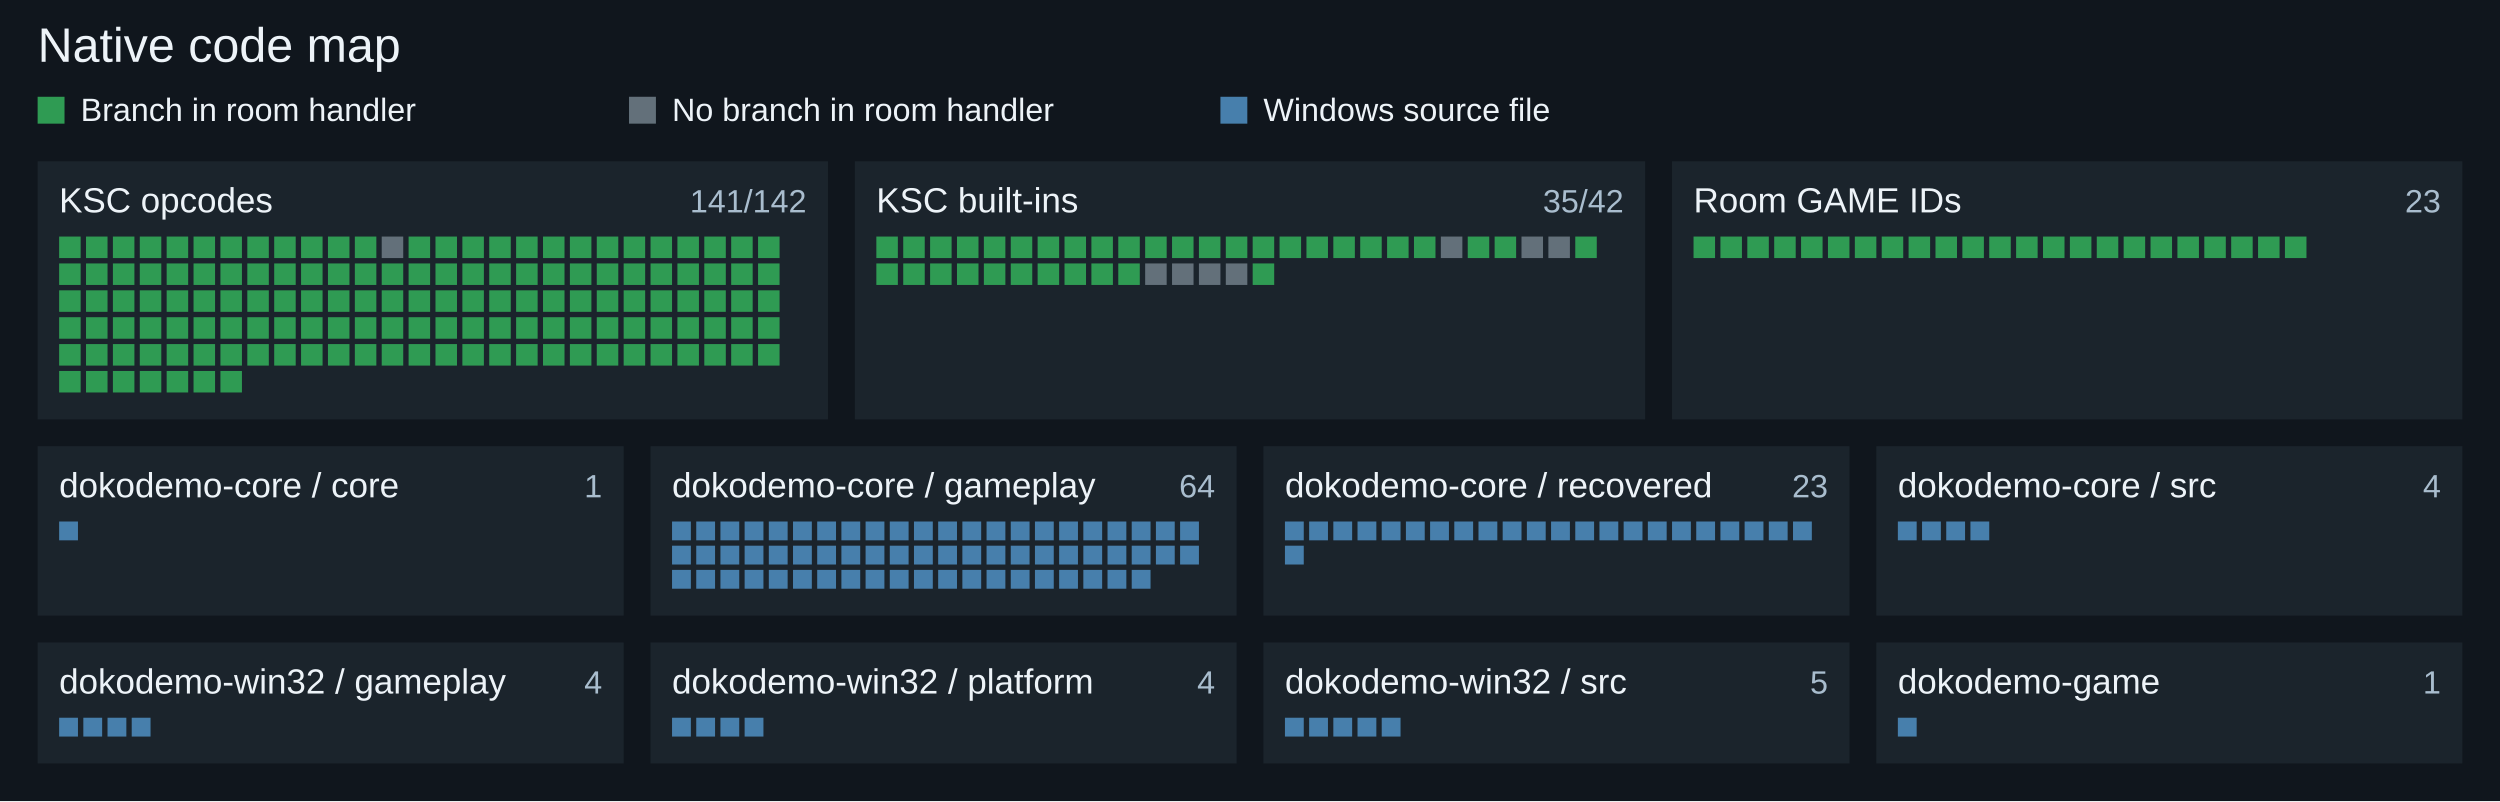
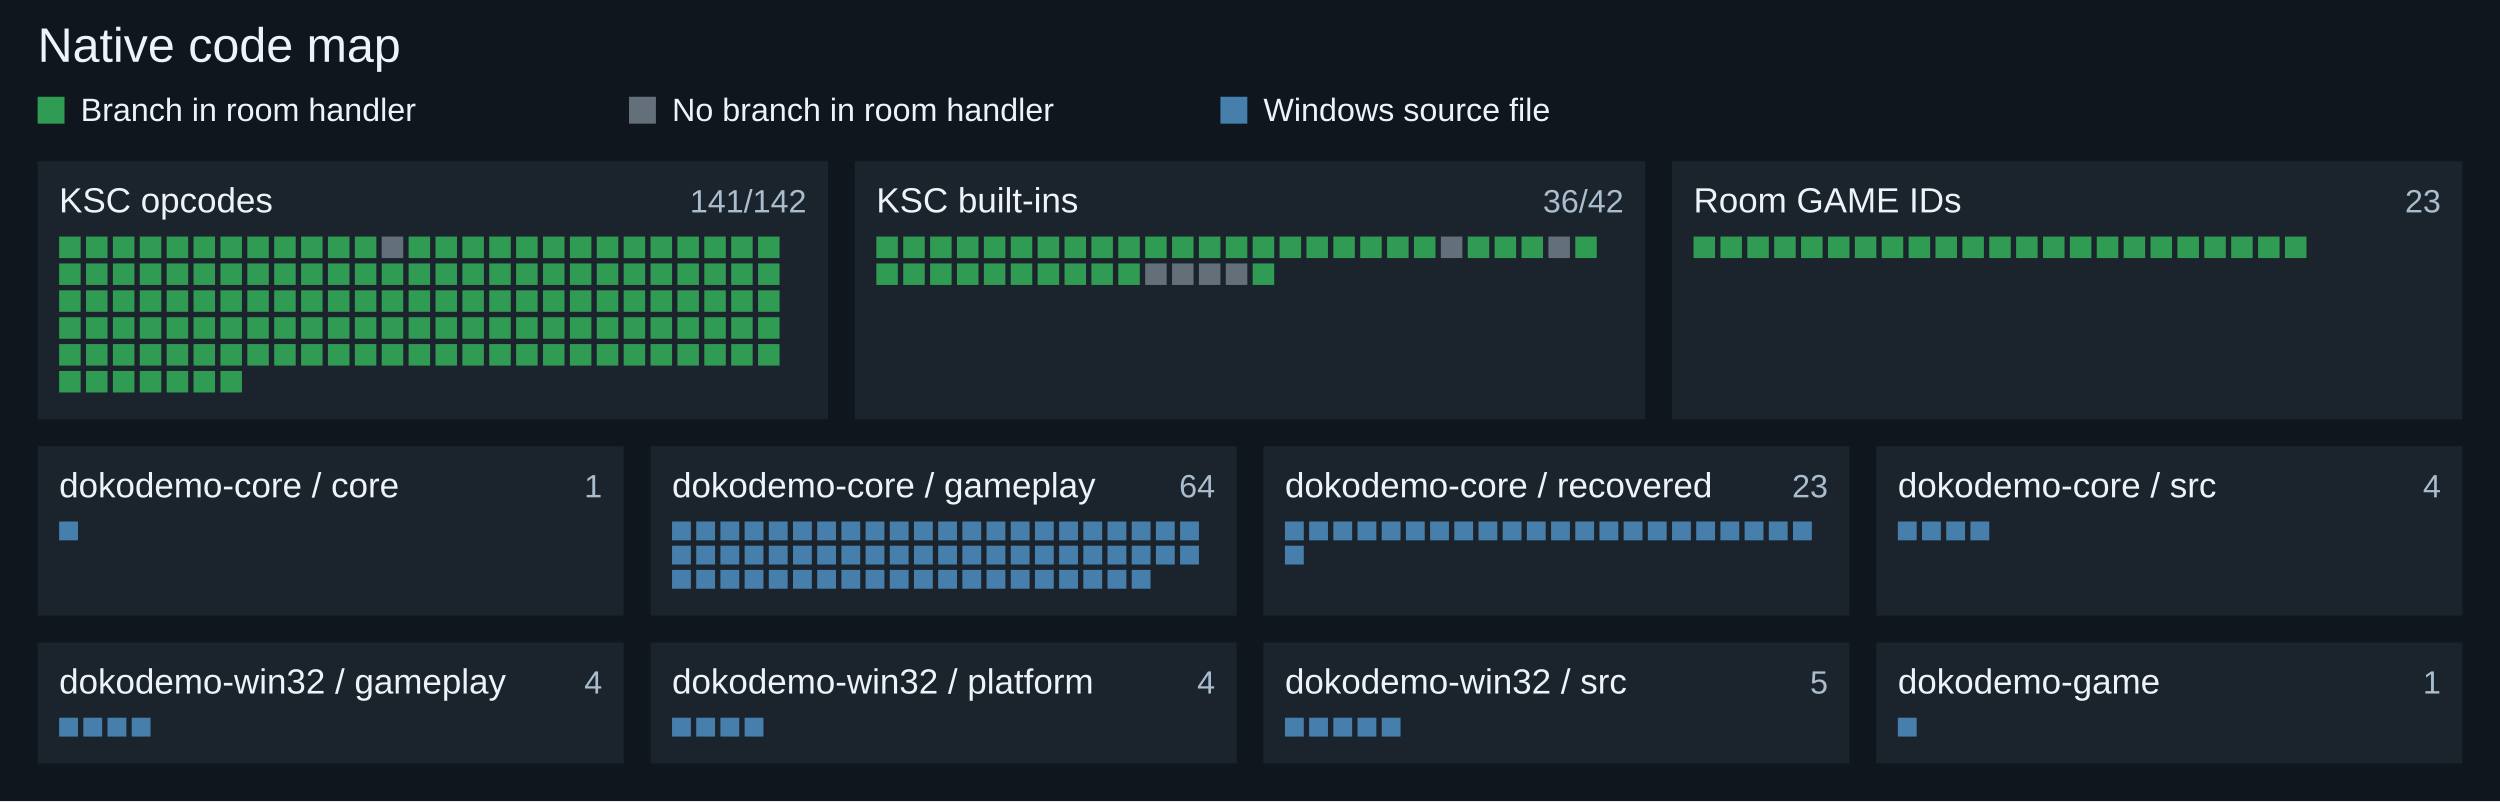
<svg xmlns="http://www.w3.org/2000/svg" width="930" height="298" viewBox="0 0 930 298" role="img" aria-label="Native code map. Each square represents a dispatch ID or Windows source file.">
  <rect x="0" y="0" width="930" height="298" fill="#10161d" />
  <g font-family="Segoe UI, Arial, sans-serif">
    <text x="14" y="23" font-size="18" fill="#edf3f8">Native code map</text>
    <rect x="14" y="36" width="10" height="10" fill="#2f9b53" />
    <text x="30" y="45" font-size="12" fill="#edf3f8">Branch in room handler</text>
    <rect x="234" y="36" width="10" height="10" fill="#63707a" />
    <text x="250" y="45" font-size="12" fill="#edf3f8">No branch in room handler</text>
    <rect x="454" y="36" width="10" height="10" fill="#477fac" />
    <text x="470" y="45" font-size="12" fill="#edf3f8">Windows source file</text>
    <rect x="14" y="60" width="294" height="96" fill="#1b242c" />
    <text x="22" y="79" font-size="13" fill="#edf3f8">KSC opcodes</text>
    <text x="300" y="79" font-size="12" fill="#a9bdce" text-anchor="end">141/142</text>
    <rect x="22" y="88" width="8" height="8" fill="#2f9b53" />
    <rect x="32" y="88" width="8" height="8" fill="#2f9b53" />
    <rect x="42" y="88" width="8" height="8" fill="#2f9b53" />
    <rect x="52" y="88" width="8" height="8" fill="#2f9b53" />
    <rect x="62" y="88" width="8" height="8" fill="#2f9b53" />
    <rect x="72" y="88" width="8" height="8" fill="#2f9b53" />
    <rect x="82" y="88" width="8" height="8" fill="#2f9b53" />
    <rect x="92" y="88" width="8" height="8" fill="#2f9b53" />
    <rect x="102" y="88" width="8" height="8" fill="#2f9b53" />
    <rect x="112" y="88" width="8" height="8" fill="#2f9b53" />
    <rect x="122" y="88" width="8" height="8" fill="#2f9b53" />
    <rect x="132" y="88" width="8" height="8" fill="#2f9b53" />
    <rect x="142" y="88" width="8" height="8" fill="#63707a" />
    <rect x="152" y="88" width="8" height="8" fill="#2f9b53" />
    <rect x="162" y="88" width="8" height="8" fill="#2f9b53" />
    <rect x="172" y="88" width="8" height="8" fill="#2f9b53" />
    <rect x="182" y="88" width="8" height="8" fill="#2f9b53" />
    <rect x="192" y="88" width="8" height="8" fill="#2f9b53" />
    <rect x="202" y="88" width="8" height="8" fill="#2f9b53" />
    <rect x="212" y="88" width="8" height="8" fill="#2f9b53" />
    <rect x="222" y="88" width="8" height="8" fill="#2f9b53" />
    <rect x="232" y="88" width="8" height="8" fill="#2f9b53" />
    <rect x="242" y="88" width="8" height="8" fill="#2f9b53" />
    <rect x="252" y="88" width="8" height="8" fill="#2f9b53" />
    <rect x="262" y="88" width="8" height="8" fill="#2f9b53" />
    <rect x="272" y="88" width="8" height="8" fill="#2f9b53" />
    <rect x="282" y="88" width="8" height="8" fill="#2f9b53" />
    <rect x="22" y="98" width="8" height="8" fill="#2f9b53" />
    <rect x="32" y="98" width="8" height="8" fill="#2f9b53" />
    <rect x="42" y="98" width="8" height="8" fill="#2f9b53" />
    <rect x="52" y="98" width="8" height="8" fill="#2f9b53" />
    <rect x="62" y="98" width="8" height="8" fill="#2f9b53" />
    <rect x="72" y="98" width="8" height="8" fill="#2f9b53" />
    <rect x="82" y="98" width="8" height="8" fill="#2f9b53" />
    <rect x="92" y="98" width="8" height="8" fill="#2f9b53" />
    <rect x="102" y="98" width="8" height="8" fill="#2f9b53" />
    <rect x="112" y="98" width="8" height="8" fill="#2f9b53" />
    <rect x="122" y="98" width="8" height="8" fill="#2f9b53" />
    <rect x="132" y="98" width="8" height="8" fill="#2f9b53" />
    <rect x="142" y="98" width="8" height="8" fill="#2f9b53" />
    <rect x="152" y="98" width="8" height="8" fill="#2f9b53" />
    <rect x="162" y="98" width="8" height="8" fill="#2f9b53" />
    <rect x="172" y="98" width="8" height="8" fill="#2f9b53" />
    <rect x="182" y="98" width="8" height="8" fill="#2f9b53" />
    <rect x="192" y="98" width="8" height="8" fill="#2f9b53" />
    <rect x="202" y="98" width="8" height="8" fill="#2f9b53" />
    <rect x="212" y="98" width="8" height="8" fill="#2f9b53" />
    <rect x="222" y="98" width="8" height="8" fill="#2f9b53" />
    <rect x="232" y="98" width="8" height="8" fill="#2f9b53" />
    <rect x="242" y="98" width="8" height="8" fill="#2f9b53" />
    <rect x="252" y="98" width="8" height="8" fill="#2f9b53" />
    <rect x="262" y="98" width="8" height="8" fill="#2f9b53" />
    <rect x="272" y="98" width="8" height="8" fill="#2f9b53" />
    <rect x="282" y="98" width="8" height="8" fill="#2f9b53" />
    <rect x="22" y="108" width="8" height="8" fill="#2f9b53" />
    <rect x="32" y="108" width="8" height="8" fill="#2f9b53" />
    <rect x="42" y="108" width="8" height="8" fill="#2f9b53" />
    <rect x="52" y="108" width="8" height="8" fill="#2f9b53" />
    <rect x="62" y="108" width="8" height="8" fill="#2f9b53" />
    <rect x="72" y="108" width="8" height="8" fill="#2f9b53" />
    <rect x="82" y="108" width="8" height="8" fill="#2f9b53" />
    <rect x="92" y="108" width="8" height="8" fill="#2f9b53" />
    <rect x="102" y="108" width="8" height="8" fill="#2f9b53" />
    <rect x="112" y="108" width="8" height="8" fill="#2f9b53" />
    <rect x="122" y="108" width="8" height="8" fill="#2f9b53" />
    <rect x="132" y="108" width="8" height="8" fill="#2f9b53" />
    <rect x="142" y="108" width="8" height="8" fill="#2f9b53" />
    <rect x="152" y="108" width="8" height="8" fill="#2f9b53" />
    <rect x="162" y="108" width="8" height="8" fill="#2f9b53" />
    <rect x="172" y="108" width="8" height="8" fill="#2f9b53" />
    <rect x="182" y="108" width="8" height="8" fill="#2f9b53" />
    <rect x="192" y="108" width="8" height="8" fill="#2f9b53" />
    <rect x="202" y="108" width="8" height="8" fill="#2f9b53" />
    <rect x="212" y="108" width="8" height="8" fill="#2f9b53" />
    <rect x="222" y="108" width="8" height="8" fill="#2f9b53" />
    <rect x="232" y="108" width="8" height="8" fill="#2f9b53" />
    <rect x="242" y="108" width="8" height="8" fill="#2f9b53" />
    <rect x="252" y="108" width="8" height="8" fill="#2f9b53" />
    <rect x="262" y="108" width="8" height="8" fill="#2f9b53" />
    <rect x="272" y="108" width="8" height="8" fill="#2f9b53" />
    <rect x="282" y="108" width="8" height="8" fill="#2f9b53" />
    <rect x="22" y="118" width="8" height="8" fill="#2f9b53" />
    <rect x="32" y="118" width="8" height="8" fill="#2f9b53" />
    <rect x="42" y="118" width="8" height="8" fill="#2f9b53" />
    <rect x="52" y="118" width="8" height="8" fill="#2f9b53" />
    <rect x="62" y="118" width="8" height="8" fill="#2f9b53" />
    <rect x="72" y="118" width="8" height="8" fill="#2f9b53" />
    <rect x="82" y="118" width="8" height="8" fill="#2f9b53" />
    <rect x="92" y="118" width="8" height="8" fill="#2f9b53" />
    <rect x="102" y="118" width="8" height="8" fill="#2f9b53" />
    <rect x="112" y="118" width="8" height="8" fill="#2f9b53" />
    <rect x="122" y="118" width="8" height="8" fill="#2f9b53" />
    <rect x="132" y="118" width="8" height="8" fill="#2f9b53" />
    <rect x="142" y="118" width="8" height="8" fill="#2f9b53" />
    <rect x="152" y="118" width="8" height="8" fill="#2f9b53" />
    <rect x="162" y="118" width="8" height="8" fill="#2f9b53" />
    <rect x="172" y="118" width="8" height="8" fill="#2f9b53" />
    <rect x="182" y="118" width="8" height="8" fill="#2f9b53" />
    <rect x="192" y="118" width="8" height="8" fill="#2f9b53" />
    <rect x="202" y="118" width="8" height="8" fill="#2f9b53" />
    <rect x="212" y="118" width="8" height="8" fill="#2f9b53" />
    <rect x="222" y="118" width="8" height="8" fill="#2f9b53" />
    <rect x="232" y="118" width="8" height="8" fill="#2f9b53" />
    <rect x="242" y="118" width="8" height="8" fill="#2f9b53" />
    <rect x="252" y="118" width="8" height="8" fill="#2f9b53" />
    <rect x="262" y="118" width="8" height="8" fill="#2f9b53" />
    <rect x="272" y="118" width="8" height="8" fill="#2f9b53" />
    <rect x="282" y="118" width="8" height="8" fill="#2f9b53" />
    <rect x="22" y="128" width="8" height="8" fill="#2f9b53" />
    <rect x="32" y="128" width="8" height="8" fill="#2f9b53" />
    <rect x="42" y="128" width="8" height="8" fill="#2f9b53" />
    <rect x="52" y="128" width="8" height="8" fill="#2f9b53" />
    <rect x="62" y="128" width="8" height="8" fill="#2f9b53" />
    <rect x="72" y="128" width="8" height="8" fill="#2f9b53" />
    <rect x="82" y="128" width="8" height="8" fill="#2f9b53" />
    <rect x="92" y="128" width="8" height="8" fill="#2f9b53" />
    <rect x="102" y="128" width="8" height="8" fill="#2f9b53" />
    <rect x="112" y="128" width="8" height="8" fill="#2f9b53" />
    <rect x="122" y="128" width="8" height="8" fill="#2f9b53" />
    <rect x="132" y="128" width="8" height="8" fill="#2f9b53" />
    <rect x="142" y="128" width="8" height="8" fill="#2f9b53" />
    <rect x="152" y="128" width="8" height="8" fill="#2f9b53" />
    <rect x="162" y="128" width="8" height="8" fill="#2f9b53" />
    <rect x="172" y="128" width="8" height="8" fill="#2f9b53" />
    <rect x="182" y="128" width="8" height="8" fill="#2f9b53" />
    <rect x="192" y="128" width="8" height="8" fill="#2f9b53" />
    <rect x="202" y="128" width="8" height="8" fill="#2f9b53" />
    <rect x="212" y="128" width="8" height="8" fill="#2f9b53" />
    <rect x="222" y="128" width="8" height="8" fill="#2f9b53" />
    <rect x="232" y="128" width="8" height="8" fill="#2f9b53" />
    <rect x="242" y="128" width="8" height="8" fill="#2f9b53" />
    <rect x="252" y="128" width="8" height="8" fill="#2f9b53" />
    <rect x="262" y="128" width="8" height="8" fill="#2f9b53" />
    <rect x="272" y="128" width="8" height="8" fill="#2f9b53" />
    <rect x="282" y="128" width="8" height="8" fill="#2f9b53" />
    <rect x="22" y="138" width="8" height="8" fill="#2f9b53" />
    <rect x="32" y="138" width="8" height="8" fill="#2f9b53" />
    <rect x="42" y="138" width="8" height="8" fill="#2f9b53" />
    <rect x="52" y="138" width="8" height="8" fill="#2f9b53" />
    <rect x="62" y="138" width="8" height="8" fill="#2f9b53" />
    <rect x="72" y="138" width="8" height="8" fill="#2f9b53" />
    <rect x="82" y="138" width="8" height="8" fill="#2f9b53" />
    <rect x="318" y="60" width="294" height="96" fill="#1b242c" />
    <text x="326" y="79" font-size="13" fill="#edf3f8">KSC built-ins</text>
-     <text x="604" y="79" font-size="12" fill="#a9bdce" text-anchor="end">35/42</text>
+     <text x="604" y="79" font-size="12" fill="#a9bdce" text-anchor="end">36/42</text>
    <rect x="326" y="88" width="8" height="8" fill="#2f9b53" />
    <rect x="336" y="88" width="8" height="8" fill="#2f9b53" />
    <rect x="346" y="88" width="8" height="8" fill="#2f9b53" />
    <rect x="356" y="88" width="8" height="8" fill="#2f9b53" />
    <rect x="366" y="88" width="8" height="8" fill="#2f9b53" />
    <rect x="376" y="88" width="8" height="8" fill="#2f9b53" />
    <rect x="386" y="88" width="8" height="8" fill="#2f9b53" />
    <rect x="396" y="88" width="8" height="8" fill="#2f9b53" />
    <rect x="406" y="88" width="8" height="8" fill="#2f9b53" />
    <rect x="416" y="88" width="8" height="8" fill="#2f9b53" />
    <rect x="426" y="88" width="8" height="8" fill="#2f9b53" />
    <rect x="436" y="88" width="8" height="8" fill="#2f9b53" />
    <rect x="446" y="88" width="8" height="8" fill="#2f9b53" />
    <rect x="456" y="88" width="8" height="8" fill="#2f9b53" />
    <rect x="466" y="88" width="8" height="8" fill="#2f9b53" />
    <rect x="476" y="88" width="8" height="8" fill="#2f9b53" />
    <rect x="486" y="88" width="8" height="8" fill="#2f9b53" />
    <rect x="496" y="88" width="8" height="8" fill="#2f9b53" />
    <rect x="506" y="88" width="8" height="8" fill="#2f9b53" />
    <rect x="516" y="88" width="8" height="8" fill="#2f9b53" />
    <rect x="526" y="88" width="8" height="8" fill="#2f9b53" />
    <rect x="536" y="88" width="8" height="8" fill="#63707a" />
    <rect x="546" y="88" width="8" height="8" fill="#2f9b53" />
    <rect x="556" y="88" width="8" height="8" fill="#2f9b53" />
-     <rect x="566" y="88" width="8" height="8" fill="#63707a" />
+     <rect x="566" y="88" width="8" height="8" fill="#2f9b53" />
    <rect x="576" y="88" width="8" height="8" fill="#63707a" />
    <rect x="586" y="88" width="8" height="8" fill="#2f9b53" />
    <rect x="326" y="98" width="8" height="8" fill="#2f9b53" />
    <rect x="336" y="98" width="8" height="8" fill="#2f9b53" />
    <rect x="346" y="98" width="8" height="8" fill="#2f9b53" />
    <rect x="356" y="98" width="8" height="8" fill="#2f9b53" />
    <rect x="366" y="98" width="8" height="8" fill="#2f9b53" />
    <rect x="376" y="98" width="8" height="8" fill="#2f9b53" />
    <rect x="386" y="98" width="8" height="8" fill="#2f9b53" />
    <rect x="396" y="98" width="8" height="8" fill="#2f9b53" />
    <rect x="406" y="98" width="8" height="8" fill="#2f9b53" />
    <rect x="416" y="98" width="8" height="8" fill="#2f9b53" />
    <rect x="426" y="98" width="8" height="8" fill="#63707a" />
    <rect x="436" y="98" width="8" height="8" fill="#63707a" />
    <rect x="446" y="98" width="8" height="8" fill="#63707a" />
    <rect x="456" y="98" width="8" height="8" fill="#63707a" />
    <rect x="466" y="98" width="8" height="8" fill="#2f9b53" />
    <rect x="622" y="60" width="294" height="96" fill="#1b242c" />
    <text x="630" y="79" font-size="13" fill="#edf3f8">Room GAME IDs</text>
    <text x="908" y="79" font-size="12" fill="#a9bdce" text-anchor="end">23</text>
    <rect x="630" y="88" width="8" height="8" fill="#2f9b53" />
    <rect x="640" y="88" width="8" height="8" fill="#2f9b53" />
    <rect x="650" y="88" width="8" height="8" fill="#2f9b53" />
    <rect x="660" y="88" width="8" height="8" fill="#2f9b53" />
    <rect x="670" y="88" width="8" height="8" fill="#2f9b53" />
    <rect x="680" y="88" width="8" height="8" fill="#2f9b53" />
    <rect x="690" y="88" width="8" height="8" fill="#2f9b53" />
    <rect x="700" y="88" width="8" height="8" fill="#2f9b53" />
    <rect x="710" y="88" width="8" height="8" fill="#2f9b53" />
    <rect x="720" y="88" width="8" height="8" fill="#2f9b53" />
    <rect x="730" y="88" width="8" height="8" fill="#2f9b53" />
    <rect x="740" y="88" width="8" height="8" fill="#2f9b53" />
    <rect x="750" y="88" width="8" height="8" fill="#2f9b53" />
    <rect x="760" y="88" width="8" height="8" fill="#2f9b53" />
    <rect x="770" y="88" width="8" height="8" fill="#2f9b53" />
    <rect x="780" y="88" width="8" height="8" fill="#2f9b53" />
    <rect x="790" y="88" width="8" height="8" fill="#2f9b53" />
    <rect x="800" y="88" width="8" height="8" fill="#2f9b53" />
    <rect x="810" y="88" width="8" height="8" fill="#2f9b53" />
    <rect x="820" y="88" width="8" height="8" fill="#2f9b53" />
    <rect x="830" y="88" width="8" height="8" fill="#2f9b53" />
    <rect x="840" y="88" width="8" height="8" fill="#2f9b53" />
    <rect x="850" y="88" width="8" height="8" fill="#2f9b53" />
    <rect x="14" y="166" width="218" height="63" fill="#1b242c" />
    <text x="22" y="185" font-size="13" fill="#edf3f8">dokodemo-core / core</text>
    <text x="224" y="185" font-size="12" fill="#a9bdce" text-anchor="end">1</text>
    <rect x="22" y="194" width="7" height="7" fill="#477fac" />
    <rect x="242" y="166" width="218" height="63" fill="#1b242c" />
    <text x="250" y="185" font-size="13" fill="#edf3f8">dokodemo-core / gameplay</text>
    <text x="452" y="185" font-size="12" fill="#a9bdce" text-anchor="end">64</text>
    <rect x="250" y="194" width="7" height="7" fill="#477fac" />
    <rect x="259" y="194" width="7" height="7" fill="#477fac" />
    <rect x="268" y="194" width="7" height="7" fill="#477fac" />
    <rect x="277" y="194" width="7" height="7" fill="#477fac" />
    <rect x="286" y="194" width="7" height="7" fill="#477fac" />
    <rect x="295" y="194" width="7" height="7" fill="#477fac" />
    <rect x="304" y="194" width="7" height="7" fill="#477fac" />
    <rect x="313" y="194" width="7" height="7" fill="#477fac" />
    <rect x="322" y="194" width="7" height="7" fill="#477fac" />
    <rect x="331" y="194" width="7" height="7" fill="#477fac" />
    <rect x="340" y="194" width="7" height="7" fill="#477fac" />
    <rect x="349" y="194" width="7" height="7" fill="#477fac" />
    <rect x="358" y="194" width="7" height="7" fill="#477fac" />
    <rect x="367" y="194" width="7" height="7" fill="#477fac" />
    <rect x="376" y="194" width="7" height="7" fill="#477fac" />
    <rect x="385" y="194" width="7" height="7" fill="#477fac" />
    <rect x="394" y="194" width="7" height="7" fill="#477fac" />
    <rect x="403" y="194" width="7" height="7" fill="#477fac" />
    <rect x="412" y="194" width="7" height="7" fill="#477fac" />
    <rect x="421" y="194" width="7" height="7" fill="#477fac" />
    <rect x="430" y="194" width="7" height="7" fill="#477fac" />
    <rect x="439" y="194" width="7" height="7" fill="#477fac" />
    <rect x="250" y="203" width="7" height="7" fill="#477fac" />
    <rect x="259" y="203" width="7" height="7" fill="#477fac" />
    <rect x="268" y="203" width="7" height="7" fill="#477fac" />
    <rect x="277" y="203" width="7" height="7" fill="#477fac" />
    <rect x="286" y="203" width="7" height="7" fill="#477fac" />
    <rect x="295" y="203" width="7" height="7" fill="#477fac" />
    <rect x="304" y="203" width="7" height="7" fill="#477fac" />
    <rect x="313" y="203" width="7" height="7" fill="#477fac" />
    <rect x="322" y="203" width="7" height="7" fill="#477fac" />
    <rect x="331" y="203" width="7" height="7" fill="#477fac" />
    <rect x="340" y="203" width="7" height="7" fill="#477fac" />
    <rect x="349" y="203" width="7" height="7" fill="#477fac" />
    <rect x="358" y="203" width="7" height="7" fill="#477fac" />
    <rect x="367" y="203" width="7" height="7" fill="#477fac" />
    <rect x="376" y="203" width="7" height="7" fill="#477fac" />
    <rect x="385" y="203" width="7" height="7" fill="#477fac" />
    <rect x="394" y="203" width="7" height="7" fill="#477fac" />
    <rect x="403" y="203" width="7" height="7" fill="#477fac" />
    <rect x="412" y="203" width="7" height="7" fill="#477fac" />
    <rect x="421" y="203" width="7" height="7" fill="#477fac" />
    <rect x="430" y="203" width="7" height="7" fill="#477fac" />
    <rect x="439" y="203" width="7" height="7" fill="#477fac" />
    <rect x="250" y="212" width="7" height="7" fill="#477fac" />
    <rect x="259" y="212" width="7" height="7" fill="#477fac" />
    <rect x="268" y="212" width="7" height="7" fill="#477fac" />
    <rect x="277" y="212" width="7" height="7" fill="#477fac" />
    <rect x="286" y="212" width="7" height="7" fill="#477fac" />
    <rect x="295" y="212" width="7" height="7" fill="#477fac" />
    <rect x="304" y="212" width="7" height="7" fill="#477fac" />
    <rect x="313" y="212" width="7" height="7" fill="#477fac" />
    <rect x="322" y="212" width="7" height="7" fill="#477fac" />
    <rect x="331" y="212" width="7" height="7" fill="#477fac" />
    <rect x="340" y="212" width="7" height="7" fill="#477fac" />
    <rect x="349" y="212" width="7" height="7" fill="#477fac" />
    <rect x="358" y="212" width="7" height="7" fill="#477fac" />
    <rect x="367" y="212" width="7" height="7" fill="#477fac" />
    <rect x="376" y="212" width="7" height="7" fill="#477fac" />
    <rect x="385" y="212" width="7" height="7" fill="#477fac" />
    <rect x="394" y="212" width="7" height="7" fill="#477fac" />
    <rect x="403" y="212" width="7" height="7" fill="#477fac" />
    <rect x="412" y="212" width="7" height="7" fill="#477fac" />
    <rect x="421" y="212" width="7" height="7" fill="#477fac" />
    <rect x="470" y="166" width="218" height="63" fill="#1b242c" />
    <text x="478" y="185" font-size="13" fill="#edf3f8">dokodemo-core / recovered</text>
    <text x="680" y="185" font-size="12" fill="#a9bdce" text-anchor="end">23</text>
    <rect x="478" y="194" width="7" height="7" fill="#477fac" />
    <rect x="487" y="194" width="7" height="7" fill="#477fac" />
    <rect x="496" y="194" width="7" height="7" fill="#477fac" />
    <rect x="505" y="194" width="7" height="7" fill="#477fac" />
    <rect x="514" y="194" width="7" height="7" fill="#477fac" />
    <rect x="523" y="194" width="7" height="7" fill="#477fac" />
    <rect x="532" y="194" width="7" height="7" fill="#477fac" />
    <rect x="541" y="194" width="7" height="7" fill="#477fac" />
    <rect x="550" y="194" width="7" height="7" fill="#477fac" />
    <rect x="559" y="194" width="7" height="7" fill="#477fac" />
    <rect x="568" y="194" width="7" height="7" fill="#477fac" />
    <rect x="577" y="194" width="7" height="7" fill="#477fac" />
    <rect x="586" y="194" width="7" height="7" fill="#477fac" />
    <rect x="595" y="194" width="7" height="7" fill="#477fac" />
    <rect x="604" y="194" width="7" height="7" fill="#477fac" />
    <rect x="613" y="194" width="7" height="7" fill="#477fac" />
    <rect x="622" y="194" width="7" height="7" fill="#477fac" />
    <rect x="631" y="194" width="7" height="7" fill="#477fac" />
    <rect x="640" y="194" width="7" height="7" fill="#477fac" />
    <rect x="649" y="194" width="7" height="7" fill="#477fac" />
    <rect x="658" y="194" width="7" height="7" fill="#477fac" />
    <rect x="667" y="194" width="7" height="7" fill="#477fac" />
    <rect x="478" y="203" width="7" height="7" fill="#477fac" />
    <rect x="698" y="166" width="218" height="63" fill="#1b242c" />
    <text x="706" y="185" font-size="13" fill="#edf3f8">dokodemo-core / src</text>
    <text x="908" y="185" font-size="12" fill="#a9bdce" text-anchor="end">4</text>
    <rect x="706" y="194" width="7" height="7" fill="#477fac" />
    <rect x="715" y="194" width="7" height="7" fill="#477fac" />
    <rect x="724" y="194" width="7" height="7" fill="#477fac" />
    <rect x="733" y="194" width="7" height="7" fill="#477fac" />
    <rect x="14" y="239" width="218" height="45" fill="#1b242c" />
    <text x="22" y="258" font-size="13" fill="#edf3f8">dokodemo-win32 / gameplay</text>
    <text x="224" y="258" font-size="12" fill="#a9bdce" text-anchor="end">4</text>
    <rect x="22" y="267" width="7" height="7" fill="#477fac" />
    <rect x="31" y="267" width="7" height="7" fill="#477fac" />
    <rect x="40" y="267" width="7" height="7" fill="#477fac" />
    <rect x="49" y="267" width="7" height="7" fill="#477fac" />
    <rect x="242" y="239" width="218" height="45" fill="#1b242c" />
    <text x="250" y="258" font-size="13" fill="#edf3f8">dokodemo-win32 / platform</text>
    <text x="452" y="258" font-size="12" fill="#a9bdce" text-anchor="end">4</text>
    <rect x="250" y="267" width="7" height="7" fill="#477fac" />
    <rect x="259" y="267" width="7" height="7" fill="#477fac" />
    <rect x="268" y="267" width="7" height="7" fill="#477fac" />
    <rect x="277" y="267" width="7" height="7" fill="#477fac" />
    <rect x="470" y="239" width="218" height="45" fill="#1b242c" />
    <text x="478" y="258" font-size="13" fill="#edf3f8">dokodemo-win32 / src</text>
    <text x="680" y="258" font-size="12" fill="#a9bdce" text-anchor="end">5</text>
    <rect x="478" y="267" width="7" height="7" fill="#477fac" />
    <rect x="487" y="267" width="7" height="7" fill="#477fac" />
    <rect x="496" y="267" width="7" height="7" fill="#477fac" />
    <rect x="505" y="267" width="7" height="7" fill="#477fac" />
    <rect x="514" y="267" width="7" height="7" fill="#477fac" />
    <rect x="698" y="239" width="218" height="45" fill="#1b242c" />
    <text x="706" y="258" font-size="13" fill="#edf3f8">dokodemo-game</text>
    <text x="908" y="258" font-size="12" fill="#a9bdce" text-anchor="end">1</text>
    <rect x="706" y="267" width="7" height="7" fill="#477fac" />
  </g>
</svg>
